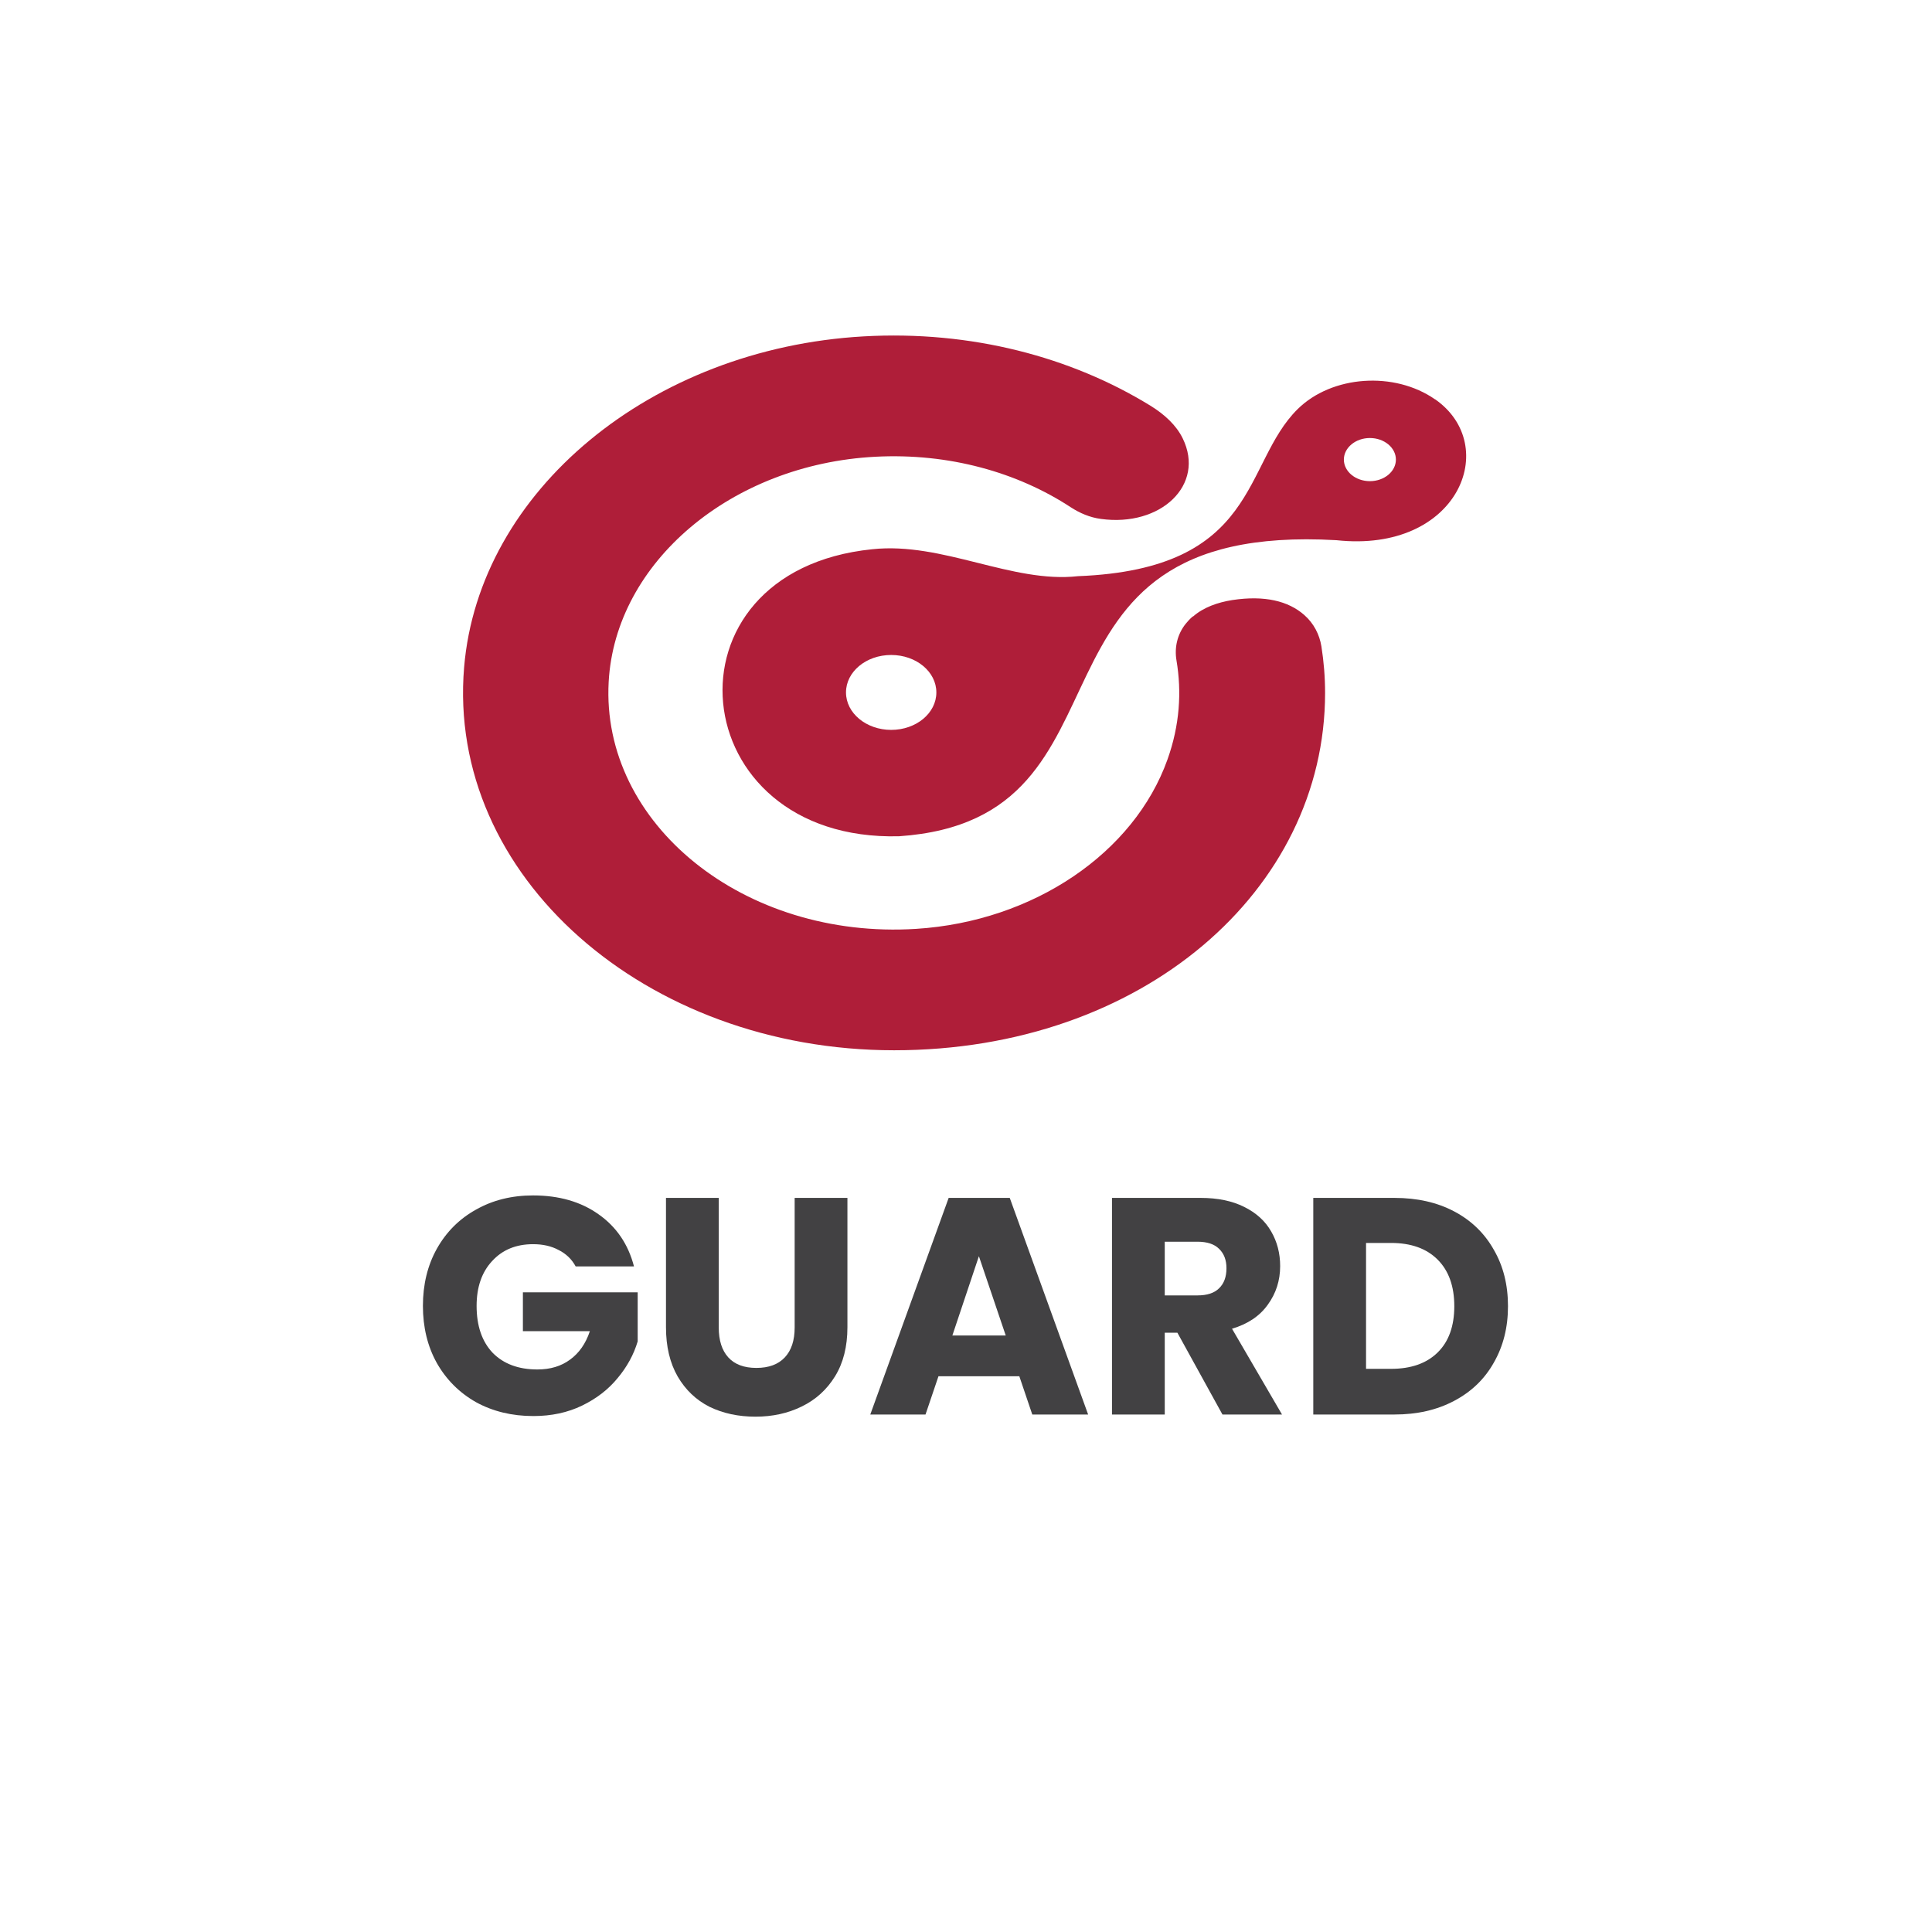
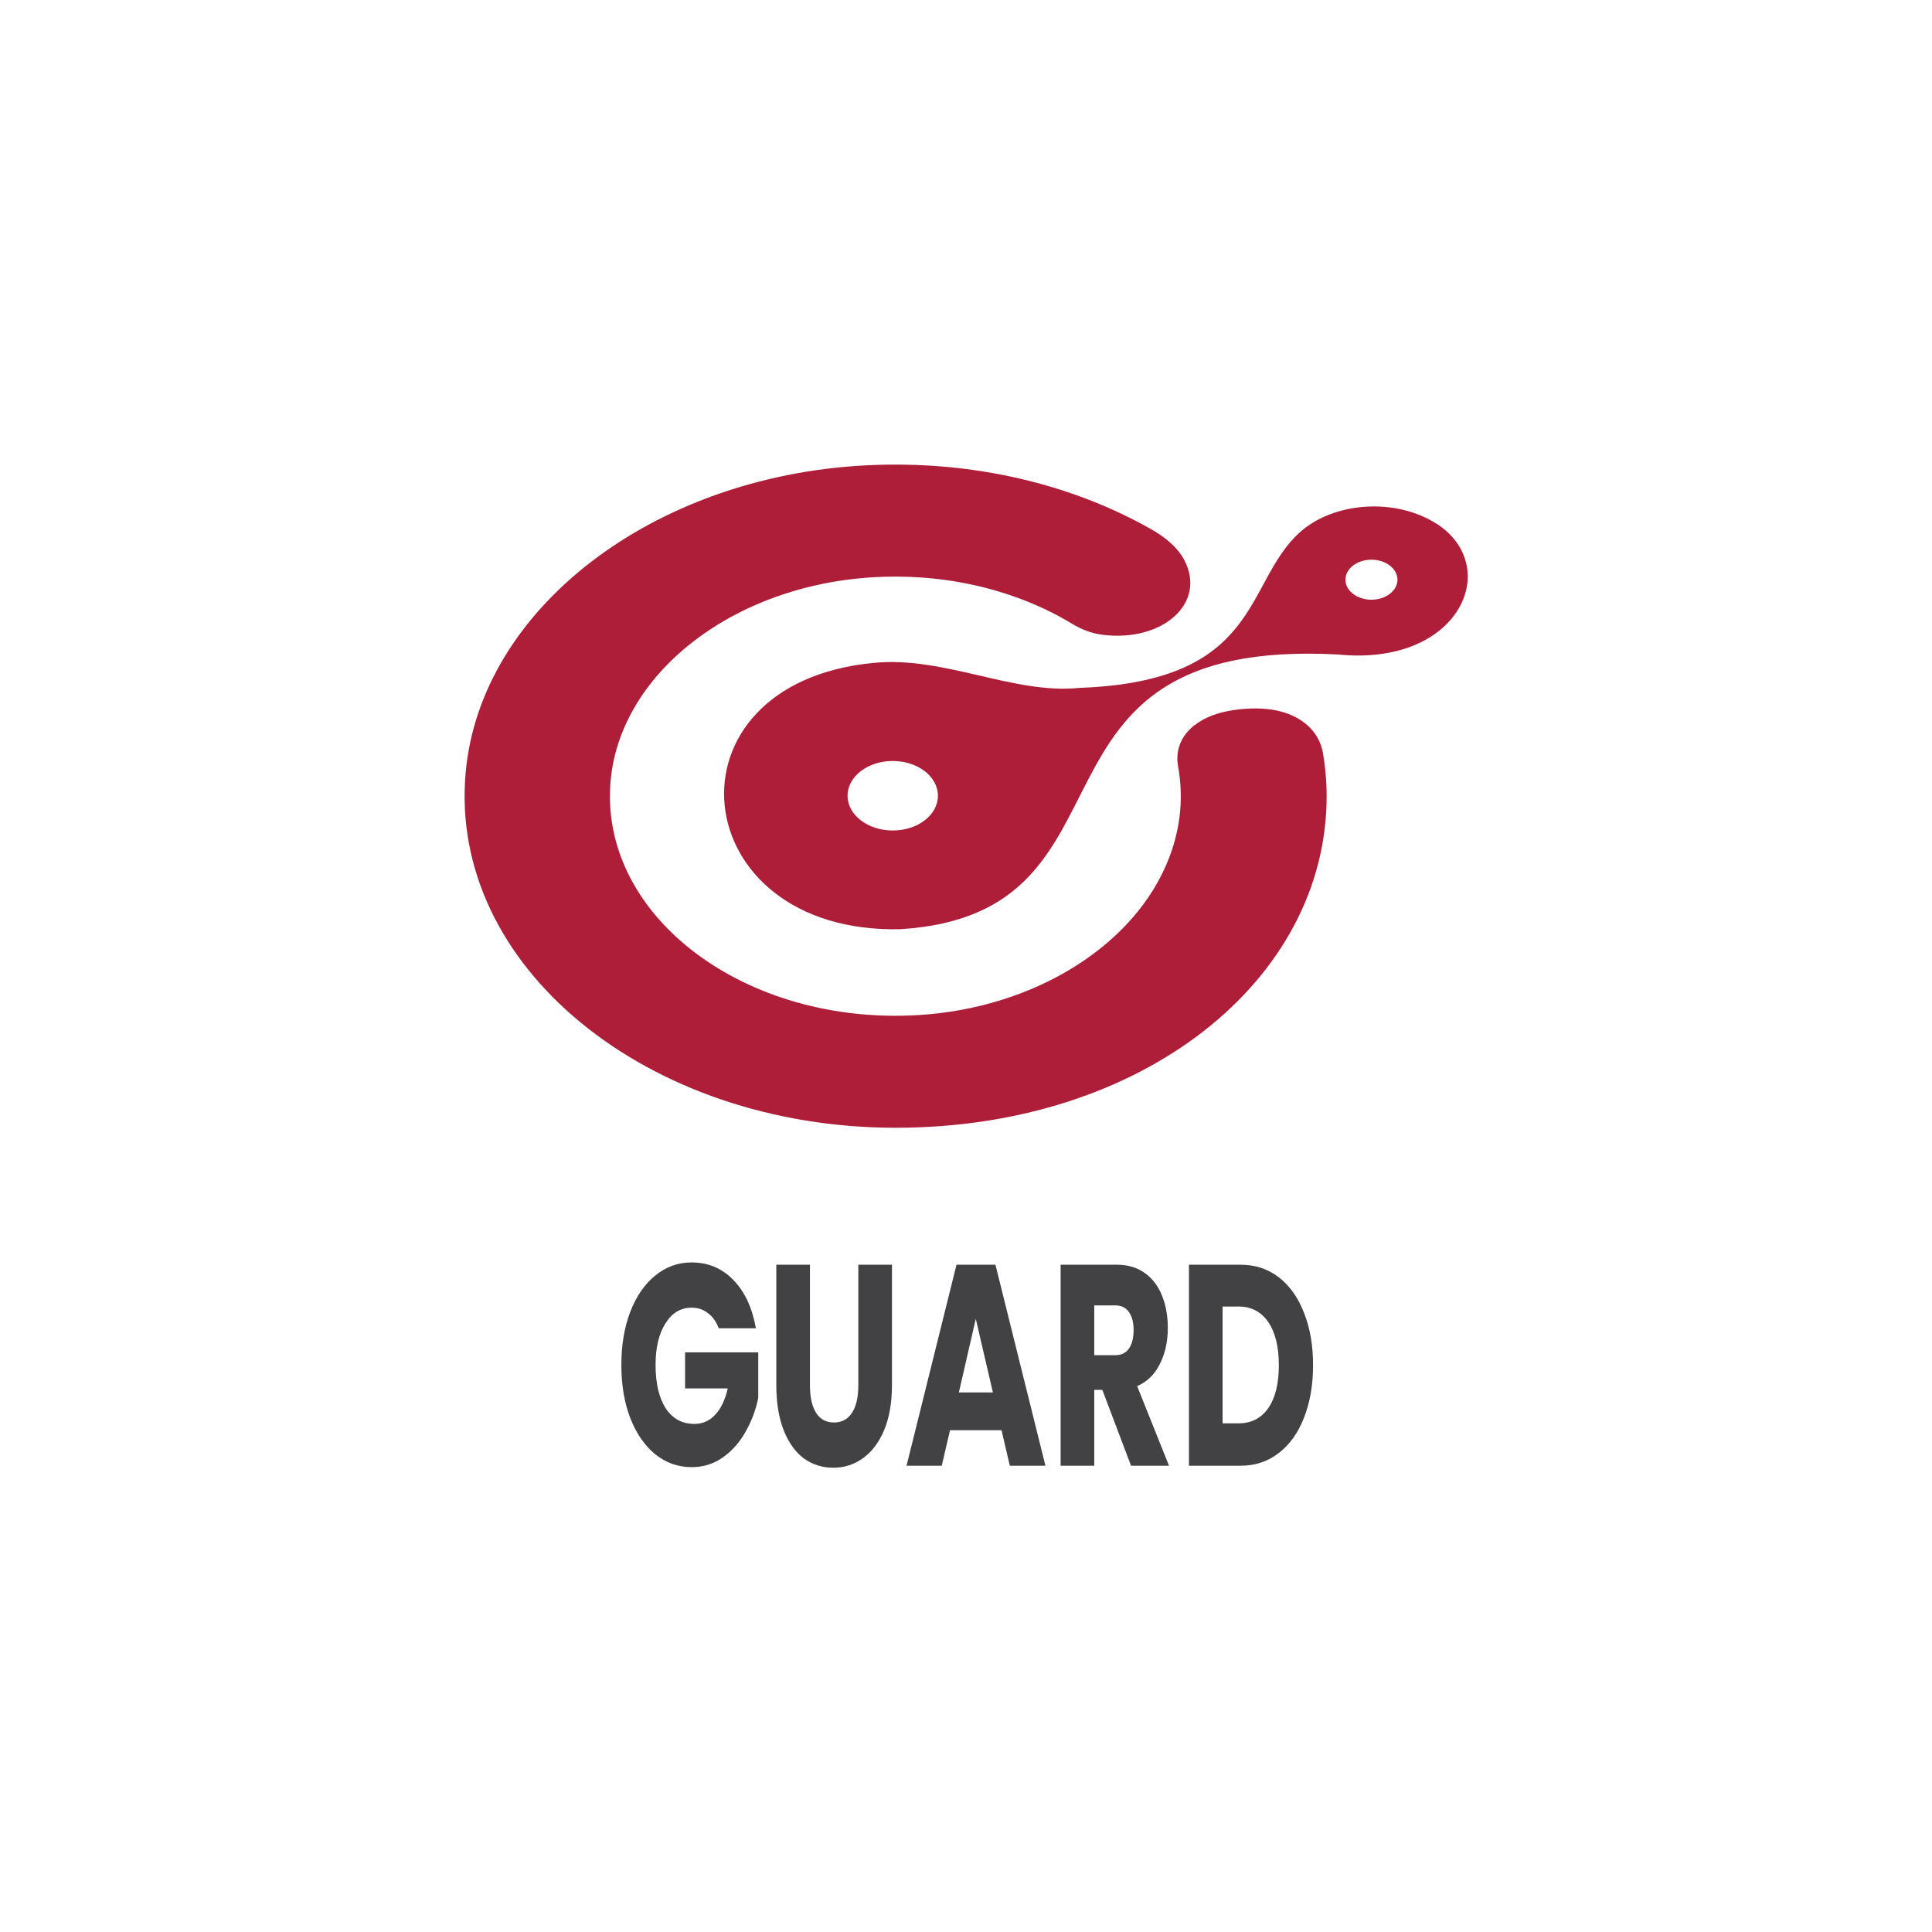
- <svg xmlns="http://www.w3.org/2000/svg" width="1238" height="1238" viewBox="0 0 1238 1238" fill="none">
+ <svg xmlns="http://www.w3.org/2000/svg" width="1942" height="1942" viewBox="0 0 1942 1942" fill="none">
  <g clip-path="url(#clip0_1_2)">
-     <path d="M1238 0H0V1238H1238V0Z" fill="white" />
-     <path d="M919.604 255.936C893.499 237.732 853.489 240.496 831.532 262.139C795.994 297.197 807.297 364.685 690.762 369.203C648.556 373.922 603.91 347.089 558.939 351.943C420.202 366.034 437.117 539.44 576.098 535.866C737.685 524.809 641.969 333.874 856.335 346.145C934.567 354.64 962.054 285.466 919.604 255.868V255.936ZM571.056 467.704C555.116 467.704 542.105 456.984 542.105 443.702C542.105 430.42 555.035 419.701 571.056 419.701C587.076 419.701 600.006 430.42 600.006 443.702C600.006 456.984 587.076 467.704 571.056 467.704ZM877.804 308.322C868.615 308.322 861.133 302.119 861.133 294.5C861.133 286.882 868.615 280.679 877.804 280.679C886.994 280.679 894.475 286.882 894.475 294.5C894.475 302.119 886.994 308.322 877.804 308.322Z" fill="#AF1E39" />
-     <path d="M764.278 395.025C762.57 396.508 761.106 398.059 759.805 399.677C754.357 406.486 752.486 414.981 753.869 423.139C757.284 443.298 755.983 464.67 748.095 486.717C726.707 546.586 662.3 590.41 587.158 595.197C476.722 602.208 384.99 527.911 390.032 436.893C394.261 360.37 468.589 297.534 560.809 292.68C608.22 290.186 652.053 302.726 686.127 325.042C691.82 328.75 698.325 331.582 705.482 332.526C743.785 337.785 772.492 310.749 757.854 280.882C753.706 272.387 746.062 265.442 737.198 259.981C686.452 228.765 622.37 211.641 553.327 215.551C417.194 223.304 306.92 314.592 297.405 427.521C286.102 561.419 413.778 673 572.926 673C732.074 673 849.097 570.453 849.097 444.039C849.097 433.926 848.284 423.948 846.739 414.172C845.519 406.688 841.941 399.474 835.679 394.013C825.595 385.181 810.469 381.338 789.651 384.507C780.217 385.99 771.109 389.226 764.522 395.025H764.278Z" fill="#AF1E39" />
-     <path d="M368.875 811.492C366.371 806.878 362.746 803.385 358 801.012C353.386 798.507 347.916 797.255 341.589 797.255C330.648 797.255 321.882 800.88 315.291 808.13C308.7 815.248 305.405 824.805 305.405 836.801C305.405 849.587 308.832 859.605 315.686 866.855C322.673 873.973 332.23 877.533 344.357 877.533C352.661 877.533 359.648 875.423 365.316 871.205C371.116 866.987 375.334 860.923 377.971 853.014H335.064V828.101H408.618V859.539C406.114 867.976 401.83 875.819 395.766 883.069C389.834 890.319 382.255 896.185 373.027 900.667C363.8 905.148 353.386 907.389 341.786 907.389C328.077 907.389 315.818 904.423 305.009 898.492C294.332 892.428 285.961 884.058 279.898 873.38C273.966 862.703 271 850.51 271 836.801C271 823.092 273.966 810.898 279.898 800.221C285.961 789.412 294.332 781.041 305.009 775.11C315.686 769.046 327.88 766.014 341.589 766.014C358.198 766.014 372.171 770.035 383.507 778.076C394.975 786.116 402.555 797.255 406.246 811.492H368.875Z" fill="#424143" />
-     <path d="M460.565 767.596V850.642C460.565 858.946 462.608 865.339 466.695 869.821C470.781 874.303 476.779 876.544 484.688 876.544C492.597 876.544 498.661 874.303 502.879 869.821C507.097 865.339 509.206 858.946 509.206 850.642V767.596H543.018V850.444C543.018 862.835 540.381 873.314 535.108 881.883C529.836 890.451 522.717 896.91 513.754 901.26C504.922 905.61 495.036 907.785 484.095 907.785C473.154 907.785 463.333 905.676 454.633 901.458C446.065 897.108 439.276 890.648 434.267 882.08C429.258 873.38 426.754 862.835 426.754 850.444V767.596H460.565Z" fill="#424143" />
-     <path d="M653.167 881.883H601.363L593.058 906.401H557.665L607.888 767.596H647.038L697.261 906.401H661.472L653.167 881.883ZM644.467 855.782L627.265 804.966L610.26 855.782H644.467Z" fill="#424143" />
-     <path d="M783.332 906.401L754.464 854.003H746.357V906.401H712.546V767.596H769.294C780.234 767.596 789.528 769.507 797.173 773.33C804.95 777.153 810.75 782.426 814.573 789.148C818.396 795.739 820.307 803.121 820.307 811.294C820.307 820.521 817.671 828.76 812.398 836.01C807.257 843.26 799.612 848.401 789.462 851.432L821.494 906.401H783.332ZM746.357 830.078H767.316C773.512 830.078 778.125 828.562 781.157 825.53C784.321 822.498 785.903 818.214 785.903 812.678C785.903 807.405 784.321 803.253 781.157 800.221C778.125 797.189 773.512 795.673 767.316 795.673H746.357V830.078Z" fill="#424143" />
-     <path d="M893.534 767.596C908.166 767.596 920.953 770.496 931.894 776.296C942.835 782.096 951.271 790.269 957.203 800.814C963.266 811.228 966.298 823.289 966.298 836.998C966.298 850.576 963.266 862.637 957.203 873.183C951.271 883.728 942.769 891.901 931.696 897.701C920.755 903.501 908.034 906.401 893.534 906.401H841.532V767.596H893.534ZM891.359 877.137C904.146 877.137 914.098 873.644 921.216 866.658C928.334 859.671 931.894 849.785 931.894 836.998C931.894 824.212 928.334 814.26 921.216 807.141C914.098 800.023 904.146 796.464 891.359 796.464H875.344V877.137H891.359Z" fill="#424143" />
+     <path d="M1942 0H0V1942H1942V0Z" fill="white" />
+     <path d="M1444.11 526.58C1403.16 500.086 1340.4 504.109 1305.96 535.608C1250.21 586.635 1267.94 684.861 1085.14 691.435C1018.93 698.304 948.894 659.249 878.349 666.315C660.72 686.823 687.254 939.209 905.266 934.008C1158.74 917.915 1008.6 640.016 1344.86 657.876C1467.58 670.24 1510.7 569.56 1444.11 526.482V526.58ZM897.357 834.8C872.354 834.8 851.943 819.198 851.943 799.867C851.943 780.536 872.226 764.933 897.357 764.933C922.488 764.933 942.771 780.536 942.771 799.867C942.771 819.198 922.488 834.8 897.357 834.8ZM1378.54 602.826C1364.13 602.826 1352.39 593.798 1352.39 582.71C1352.39 571.621 1364.13 562.593 1378.54 562.593C1392.96 562.593 1404.69 571.621 1404.69 582.71C1404.69 593.798 1392.96 602.826 1378.54 602.826Z" fill="#AF1E39" />
+     <path d="M1200.46 729.019C1197.78 731.177 1195.48 733.434 1193.44 735.789C1184.89 745.7 1181.96 758.064 1184.13 769.938C1189.49 799.278 1187.45 830.385 1175.07 862.473C1141.52 949.61 1040.49 1013.39 922.616 1020.36C749.379 1030.57 605.483 922.429 613.392 789.956C620.026 678.581 736.622 587.125 881.284 580.06C955.656 576.43 1024.41 594.681 1077.87 627.162C1086.79 632.559 1097 636.68 1108.23 638.054C1168.31 645.708 1213.34 606.359 1190.38 562.888C1183.87 550.524 1171.88 540.417 1157.98 532.468C1078.38 487.035 977.852 462.11 869.548 467.802C656 479.087 483.019 611.952 468.093 776.316C450.361 971.199 650.642 1133.6 900.291 1133.6C1149.94 1133.6 1333.51 984.348 1333.51 800.358C1333.51 785.638 1332.23 771.116 1329.81 756.887C1327.9 745.995 1322.28 735.495 1312.46 727.547C1296.64 714.692 1272.92 709.099 1240.26 713.711C1225.46 715.869 1211.17 720.58 1200.84 729.019H1200.46Z" fill="#AF1E39" />
+     <path d="M722.441 1335.17C719.936 1328.45 716.311 1323.37 711.566 1319.92C706.952 1316.27 701.482 1314.45 695.154 1314.45C684.213 1314.45 675.447 1319.72 668.857 1330.28C662.266 1340.64 658.97 1354.55 658.97 1372.01C658.97 1390.62 662.397 1405.2 669.252 1415.75C676.238 1426.11 685.795 1431.29 697.922 1431.29C706.227 1431.29 713.213 1428.22 718.882 1422.08C724.682 1415.94 728.9 1407.12 731.536 1395.6H688.629V1359.34H762.184V1405.1C759.679 1417.38 755.395 1428.79 749.332 1439.35C743.4 1449.9 735.82 1458.44 726.593 1464.96C717.366 1471.48 706.952 1474.74 695.352 1474.74C681.643 1474.74 669.384 1470.43 658.575 1461.79C647.897 1452.97 639.527 1440.79 633.463 1425.25C627.531 1409.71 624.566 1391.96 624.566 1372.01C624.566 1352.05 627.531 1334.31 633.463 1318.77C639.527 1303.03 647.897 1290.85 658.575 1282.22C669.252 1273.39 681.445 1268.98 695.154 1268.98C711.763 1268.98 725.736 1274.83 737.073 1286.53C748.541 1298.24 756.12 1314.45 759.811 1335.17H722.441Z" fill="#424143" />
+     <path d="M814.131 1271.28V1392.15C814.131 1404.24 816.174 1413.54 820.26 1420.07C824.347 1426.59 830.344 1429.85 838.253 1429.85C846.163 1429.85 852.226 1426.59 856.444 1420.07C860.663 1413.54 862.772 1404.24 862.772 1392.15V1271.28H896.583V1391.86C896.583 1409.9 893.947 1425.15 888.674 1437.62C883.401 1450.09 876.283 1459.49 867.319 1465.82C858.488 1472.15 848.601 1475.32 837.66 1475.32C826.719 1475.32 816.899 1472.25 808.199 1466.11C799.631 1459.78 792.842 1450.38 787.833 1437.91C782.824 1425.25 780.319 1409.9 780.319 1391.86V1271.28H814.131Z" fill="#424143" />
+     <path d="M1006.73 1437.62H954.928L946.624 1473.31H911.23L961.453 1271.28H1000.6L1050.83 1473.31H1015.04L1006.73 1437.62ZM998.033 1399.63L980.83 1325.67L963.826 1399.63H998.033Z" fill="#424143" />
+     <path d="M1136.9 1473.31L1108.03 1397.04H1099.92V1473.31H1066.11V1271.28H1122.86C1133.8 1271.28 1143.09 1274.06 1150.74 1279.63C1158.52 1285.19 1164.32 1292.86 1168.14 1302.65C1171.96 1312.24 1173.87 1322.99 1173.87 1334.88C1173.87 1348.31 1171.24 1360.3 1165.96 1370.85C1160.82 1381.41 1153.18 1388.89 1143.03 1393.3L1175.06 1473.31H1136.9ZM1099.92 1362.22H1120.88C1127.08 1362.22 1131.69 1360.01 1134.72 1355.6C1137.89 1351.19 1139.47 1344.95 1139.47 1336.9C1139.47 1329.22 1137.89 1323.18 1134.72 1318.77C1131.69 1314.35 1127.08 1312.15 1120.88 1312.15H1099.92V1362.22Z" fill="#424143" />
+     <path d="M1247.1 1271.28C1261.73 1271.28 1274.52 1275.5 1285.46 1283.94C1296.4 1292.38 1304.84 1304.28 1310.77 1319.63C1316.83 1334.79 1319.86 1352.34 1319.86 1372.29C1319.86 1392.05 1316.83 1409.61 1310.77 1424.96C1304.84 1440.31 1296.33 1452.2 1285.26 1460.64C1274.32 1469.08 1261.6 1473.31 1247.1 1473.31H1195.1V1271.28H1247.1ZM1244.92 1430.71C1257.71 1430.71 1267.66 1425.63 1274.78 1415.46C1281.9 1405.29 1285.46 1390.9 1285.46 1372.29C1285.46 1353.68 1281.9 1339.2 1274.78 1328.84C1267.66 1318.48 1257.71 1313.3 1244.92 1313.3H1228.91V1430.71H1244.92Z" fill="#424143" />
  </g>
  <defs>
    <clipPath id="clip0_1_2">
-       <rect width="1238" height="1238" fill="white" />
+       <rect width="1942" height="1942" fill="white" />
    </clipPath>
  </defs>
</svg>
